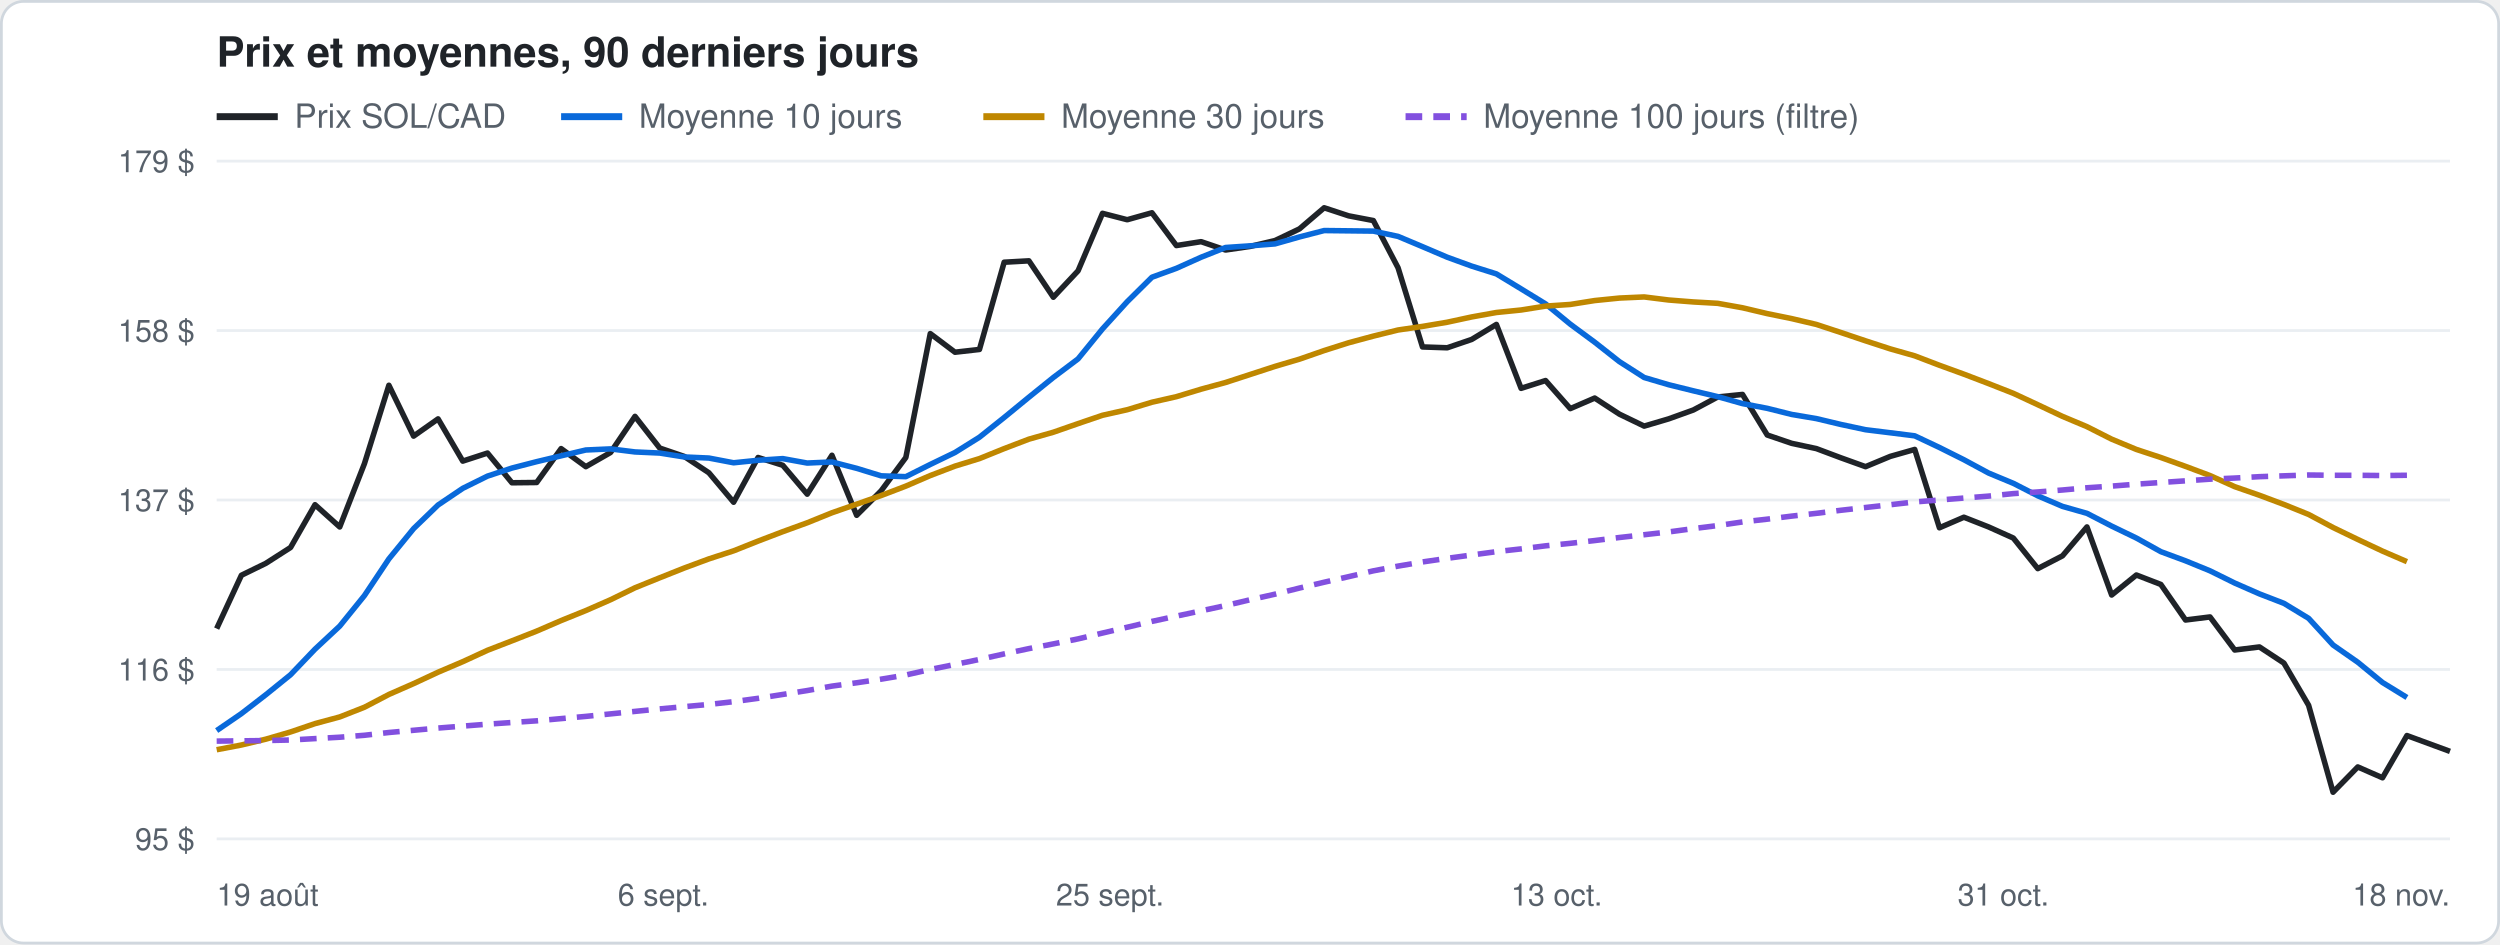
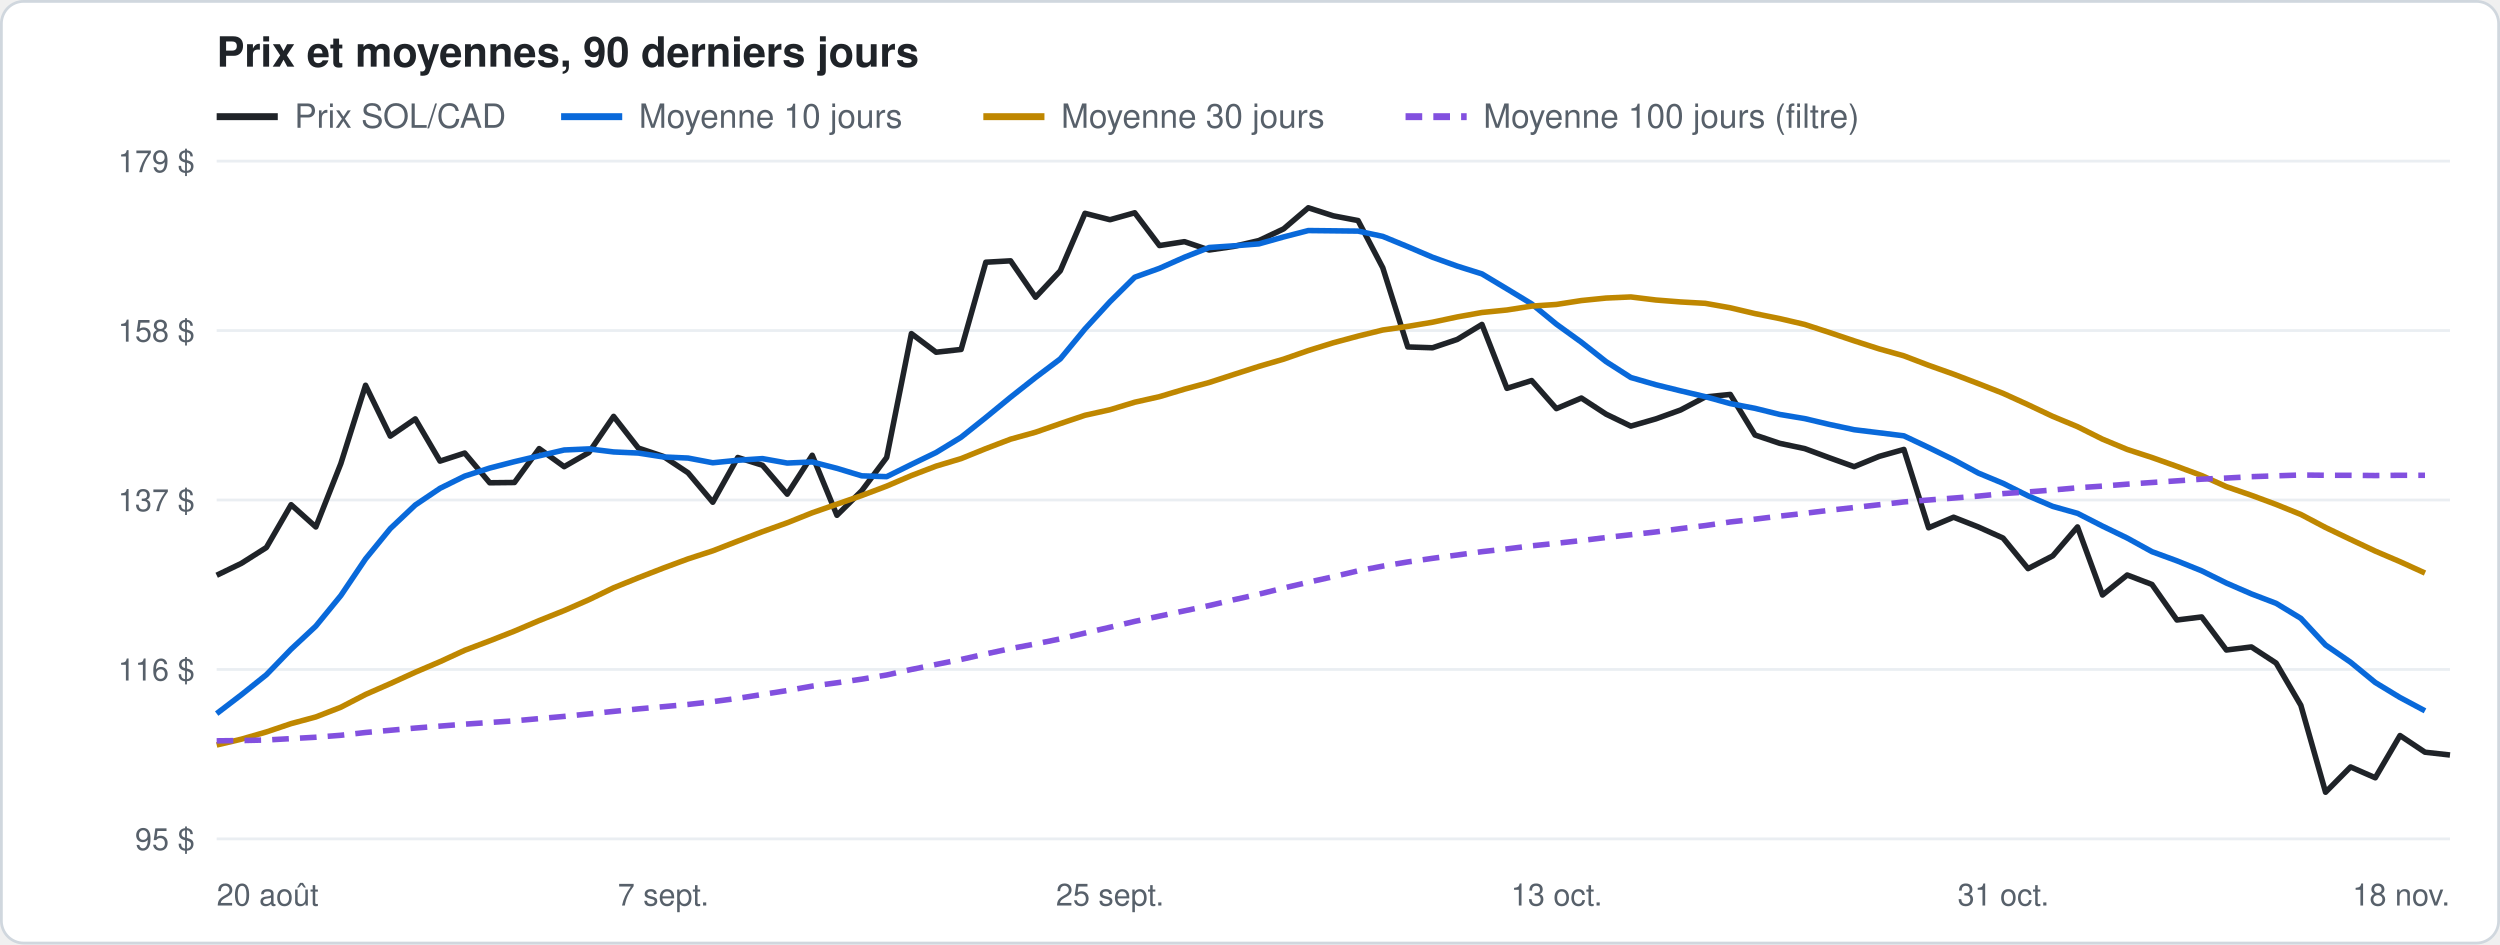
<svg xmlns="http://www.w3.org/2000/svg" width="900" height="340" viewBox="0 0 900 340" font-family="-apple-system, Segoe UI, Helvetica, Arial, sans-serif">
  <rect x="0.5" y="0.5" width="899" height="339" rx="8" fill="#ffffff" stroke="#d0d7de" />
  <text x="78" y="24" font-size="15" font-weight="600" fill="#1f2328">Prix et moyennes, 90 derniers jours</text>
  <line x1="78" y1="42" x2="100" y2="42" stroke="#1f2328" stroke-width="2.5" />
  <text x="106" y="46" font-size="12" fill="#57606a">Prix SOL/CAD</text>
  <line x1="202" y1="42" x2="224" y2="42" stroke="#0969da" stroke-width="2.5" />
  <text x="230" y="46" font-size="12" fill="#57606a">Moyenne 10 jours</text>
  <line x1="354" y1="42" x2="376" y2="42" stroke="#bf8700" stroke-width="2.5" />
  <text x="382" y="46" font-size="12" fill="#57606a">Moyenne 30 jours</text>
  <line x1="506" y1="42" x2="528" y2="42" stroke="#8250df" stroke-width="2.5" stroke-dasharray="6 4" />
  <text x="534" y="46" font-size="12" fill="#57606a">Moyenne 100 jours (filtre)</text>
  <line x1="78" y1="302.0" x2="882" y2="302.0" stroke="#eaeef2" />
  <text x="70" y="306.0" font-size="11" fill="#57606a" text-anchor="end">95 $</text>
  <line x1="78" y1="241.0" x2="882" y2="241.0" stroke="#eaeef2" />
  <text x="70" y="245.0" font-size="11" fill="#57606a" text-anchor="end">116 $</text>
  <line x1="78" y1="180.0" x2="882" y2="180.0" stroke="#eaeef2" />
  <text x="70" y="184.0" font-size="11" fill="#57606a" text-anchor="end">137 $</text>
  <line x1="78" y1="119.0" x2="882" y2="119.0" stroke="#eaeef2" />
  <text x="70" y="123.0" font-size="11" fill="#57606a" text-anchor="end">158 $</text>
  <line x1="78" y1="58.0" x2="882" y2="58.0" stroke="#eaeef2" />
  <text x="70" y="62.0" font-size="11" fill="#57606a" text-anchor="end">179 $</text>
-   <text x="78.0" y="326" font-size="11" fill="#57606a" text-anchor="start">19 août</text>
-   <text x="238.8" y="326" font-size="11" fill="#57606a" text-anchor="middle">6 sept.</text>
+   <text x="78.0" y="326" font-size="11" fill="#57606a" text-anchor="start">20 août</text>
+   <text x="238.8" y="326" font-size="11" fill="#57606a" text-anchor="middle">7 sept.</text>
  <text x="399.6" y="326" font-size="11" fill="#57606a" text-anchor="middle">25 sept.</text>
  <text x="560.4" y="326" font-size="11" fill="#57606a" text-anchor="middle">13 oct.</text>
  <text x="721.2" y="326" font-size="11" fill="#57606a" text-anchor="middle">31 oct.</text>
  <text x="882.0" y="326" font-size="11" fill="#57606a" text-anchor="end">18 nov.</text>
-   <polyline points="78.0,226.3 86.9,207.1 95.7,202.8 104.6,197.1 113.4,181.7 122.3,189.7 131.2,166.9 140.0,138.7 148.9,157.0 157.7,150.8 166.6,166.0 175.5,163.1 184.3,173.8 193.2,173.7 202.0,161.5 210.9,168.0 219.8,162.9 228.6,149.9 237.5,161.3 246.3,164.3 255.2,170.2 264.1,180.8 272.9,164.7 281.8,167.5 290.6,177.9 299.5,163.9 308.4,185.5 317.2,176.7 326.1,164.7 334.9,120.1 343.8,126.8 352.6,125.8 361.5,94.4 370.4,93.9 379.2,107.0 388.1,97.5 396.9,76.8 405.8,79.1 414.7,76.6 423.5,88.4 432.4,87.0 441.2,90.0 450.1,88.7 459.0,86.6 467.8,82.4 476.7,74.8 485.5,77.7 494.4,79.4 503.3,96.4 512.1,124.9 521.0,125.2 529.8,122.2 538.7,116.8 547.6,139.8 556.4,137.0 565.3,147.1 574.1,143.3 583.0,149.1 591.9,153.4 600.7,150.8 609.6,147.6 618.4,142.9 627.3,142.0 636.2,156.6 645.0,159.6 653.9,161.5 662.7,164.8 671.6,168.0 680.5,164.3 689.3,161.8 698.2,190.0 707.0,186.2 715.9,189.7 724.8,193.7 733.6,204.7 742.5,200.1 751.3,189.7 760.2,214.2 769.1,207.0 777.9,210.4 786.8,223.2 795.6,222.1 804.5,234.0 813.4,232.9 822.2,238.7 831.1,253.9 839.9,285.2 848.8,276.1 857.7,280.0 866.5,264.8 882.0,270.5" fill="none" stroke="#1f2328" stroke-width="2" stroke-linejoin="round" />
-   <polyline points="78.0,263.0 86.9,256.9 95.7,250.1 104.6,242.9 113.4,233.7 122.3,225.4 131.2,214.4 140.0,201.2 148.9,190.3 157.7,181.8 166.6,175.8 175.5,171.4 184.3,168.5 193.2,166.2 202.0,164.1 210.9,162.0 219.8,161.6 228.6,162.7 237.5,163.1 246.3,164.5 255.2,164.9 264.1,166.6 272.9,165.7 281.8,165.1 290.6,166.7 299.5,166.3 308.4,168.6 317.2,171.3 326.1,171.6 334.9,167.2 343.8,162.9 352.6,157.4 361.5,150.3 370.4,143.0 379.2,135.9 388.1,129.2 396.9,118.4 405.8,108.6 414.7,99.8 423.5,96.6 432.4,92.6 441.2,89.1 450.1,88.5 459.0,87.8 467.8,85.3 476.7,83.0 485.5,83.1 494.4,83.2 503.3,85.1 512.1,88.8 521.0,92.6 529.8,95.8 538.7,98.6 547.6,104.0 556.4,109.4 565.3,116.7 574.1,123.2 583.0,130.2 591.9,135.9 600.7,138.5 609.6,140.7 618.4,142.8 627.3,145.3 636.2,147.0 645.0,149.2 653.9,150.7 662.7,152.8 671.6,154.7 680.5,155.8 689.3,156.9 698.2,161.1 707.0,165.5 715.9,170.3 724.8,174.0 733.6,178.5 742.5,182.3 751.3,184.8 760.2,189.4 769.1,193.7 777.9,198.6 786.8,201.9 795.6,205.5 804.5,209.9 813.4,213.8 822.2,217.2 831.1,222.6 839.9,232.2 848.8,238.4 857.7,245.7 866.5,251.1" fill="none" stroke="#0969da" stroke-width="2" stroke-linejoin="round" />
-   <polyline points="78.0,269.9 86.9,268.2 95.7,266.1 104.6,263.5 113.4,260.5 122.3,258.1 131.2,254.6 140.0,250.0 148.9,246.1 157.7,242.0 166.6,238.2 175.5,234.1 184.3,230.7 193.2,227.2 202.0,223.4 210.9,219.8 219.8,215.9 228.6,211.6 237.5,208.0 246.3,204.5 255.2,201.2 264.1,198.3 272.9,194.8 281.8,191.4 290.6,188.2 299.5,184.6 308.4,181.5 317.2,178.4 326.1,175.0 334.9,171.2 343.8,167.8 352.6,165.1 361.5,161.5 370.4,158.1 379.2,155.6 388.1,152.5 396.9,149.5 405.8,147.5 414.7,144.8 423.5,142.8 432.4,140.1 441.2,137.7 450.1,134.8 459.0,131.9 467.8,129.3 476.7,126.2 485.5,123.4 494.4,121.0 503.3,118.8 512.1,117.5 521.0,116.0 529.8,114.1 538.7,112.5 547.6,111.6 556.4,110.2 565.3,109.6 574.1,108.2 583.0,107.3 591.9,106.9 600.7,108.0 609.6,108.7 618.4,109.2 627.3,110.8 636.2,112.9 645.0,114.7 653.9,116.8 662.7,119.7 671.6,122.7 680.5,125.6 689.3,128.1 698.2,131.5 707.0,134.7 715.9,138.1 724.8,141.6 733.6,145.7 742.5,149.9 751.3,153.6 760.2,158.1 769.1,161.8 777.9,164.7 786.8,167.9 795.6,171.2 804.5,175.2 813.4,178.3 822.2,181.6 831.1,185.2 839.9,189.9 848.8,194.2 857.7,198.4 866.5,202.2" fill="none" stroke="#bf8700" stroke-width="2" stroke-linejoin="round" />
-   <polyline points="78.0,266.8 86.9,266.7 95.7,266.6 104.6,266.4 113.4,265.9 122.3,265.4 131.2,264.7 140.0,263.7 148.9,262.9 157.7,262.1 166.6,261.4 175.5,260.7 184.3,260.1 193.2,259.5 202.0,258.7 210.9,257.9 219.8,257.0 228.6,256.1 237.5,255.2 246.3,254.4 255.2,253.6 264.1,252.6 272.9,251.4 281.8,250.0 290.6,248.6 299.5,247.0 308.4,245.8 317.2,244.5 326.1,243.0 334.9,241.0 343.8,239.2 352.6,237.4 361.5,235.4 370.4,233.5 379.2,231.8 388.1,230.0 396.9,227.9 405.8,225.8 414.7,223.7 423.5,221.8 432.4,219.9 441.2,218.0 450.1,215.9 459.0,213.9 467.8,211.7 476.7,209.6 485.5,207.6 494.4,205.5 503.3,203.8 512.1,202.3 521.0,201.0 529.8,199.8 538.7,198.6 547.6,197.6 556.4,196.5 565.3,195.6 574.1,194.6 583.0,193.5 591.9,192.5 600.7,191.5 609.6,190.3 618.4,189.2 627.3,187.9 636.2,186.9 645.0,185.8 653.9,184.8 662.7,183.7 671.6,182.7 680.5,181.7 689.3,180.7 698.2,180.0 707.0,179.3 715.9,178.6 724.8,177.7 733.6,177.1 742.5,176.4 751.3,175.6 760.2,175.0 769.1,174.3 777.9,173.7 786.8,173.1 795.6,172.5 804.5,172.1 813.4,171.6 822.2,171.3 831.1,171.0 839.9,171.1 848.8,171.1 857.7,171.2 866.5,171.1" fill="none" stroke="#8250df" stroke-width="2" stroke-linejoin="round" stroke-dasharray="6 4" />
+   <polyline points="78.0,207.1 86.9,202.8 95.9,197.1 104.8,181.7 113.7,189.7 122.7,166.9 131.6,138.7 140.5,157.0 149.5,150.8 158.4,166.0 167.3,163.1 176.3,173.8 185.2,173.7 194.1,161.5 203.1,168.0 212.0,162.9 220.9,149.9 229.8,161.3 238.8,164.3 247.7,170.2 256.6,180.8 265.6,164.7 274.5,167.5 283.4,177.9 292.4,163.9 301.3,185.5 310.2,176.7 319.2,164.7 328.1,120.1 337.0,126.8 346.0,125.8 354.9,94.4 363.8,93.9 372.8,107.0 381.7,97.5 390.6,76.8 399.6,79.1 408.5,76.6 417.4,88.4 426.4,87.0 435.3,90.0 444.2,88.7 453.2,86.6 462.1,82.4 471.0,74.8 480.0,77.7 488.9,79.4 497.8,96.4 506.8,124.9 515.7,125.2 524.6,122.2 533.5,116.8 542.5,139.8 551.4,137.0 560.3,147.1 569.3,143.3 578.2,149.1 587.1,153.4 596.1,150.8 605.0,147.6 613.9,142.9 622.9,142.0 631.8,156.6 640.7,159.6 649.7,161.5 658.6,164.8 667.5,168.0 676.5,164.3 685.4,161.8 694.3,190.0 703.3,186.2 712.2,189.7 721.1,193.7 730.1,204.7 739.0,200.1 747.9,189.7 756.9,214.2 765.8,207.0 774.7,210.4 783.7,223.2 792.6,222.1 801.5,234.0 810.5,232.9 819.4,238.7 828.3,253.9 837.2,285.2 846.2,276.1 855.1,280.0 864.0,264.8 873.0,270.8 882.0,271.8" fill="none" stroke="#1f2328" stroke-width="2" stroke-linejoin="round" />
+   <polyline points="78.0,256.9 86.9,250.1 95.9,242.9 104.8,233.7 113.7,225.4 122.7,214.4 131.6,201.2 140.5,190.3 149.5,181.8 158.4,175.8 167.3,171.4 176.3,168.5 185.2,166.2 194.1,164.1 203.1,162.0 212.0,161.6 220.9,162.7 229.8,163.1 238.8,164.5 247.7,164.9 256.6,166.6 265.6,165.7 274.5,165.1 283.4,166.7 292.4,166.3 301.3,168.6 310.2,171.3 319.2,171.6 328.1,167.2 337.0,162.9 346.0,157.4 354.9,150.3 363.8,143.0 372.8,135.9 381.7,129.2 390.6,118.4 399.6,108.6 408.5,99.8 417.4,96.6 426.4,92.6 435.3,89.1 444.2,88.5 453.2,87.8 462.1,85.3 471.0,83.0 480.0,83.1 488.9,83.2 497.8,85.1 506.8,88.8 515.7,92.6 524.6,95.8 533.5,98.6 542.5,104.0 551.4,109.4 560.3,116.7 569.3,123.2 578.2,130.2 587.1,135.9 596.1,138.5 605.0,140.7 613.9,142.8 622.9,145.3 631.8,147.0 640.7,149.2 649.7,150.7 658.6,152.8 667.5,154.7 676.5,155.8 685.4,156.9 694.3,161.1 703.3,165.5 712.2,170.3 721.1,174.0 730.1,178.5 739.0,182.3 747.9,184.8 756.9,189.4 765.8,193.7 774.7,198.6 783.7,201.9 792.6,205.5 801.5,209.9 810.5,213.8 819.4,217.2 828.3,222.6 837.2,232.2 846.2,238.4 855.1,245.7 864.0,251.1 873.0,255.9" fill="none" stroke="#0969da" stroke-width="2" stroke-linejoin="round" />
+   <polyline points="78.0,268.2 86.9,266.1 95.9,263.5 104.8,260.5 113.7,258.1 122.7,254.6 131.6,250.0 140.5,246.1 149.5,242.0 158.4,238.2 167.3,234.1 176.3,230.7 185.2,227.2 194.1,223.4 203.1,219.8 212.0,215.9 220.9,211.6 229.8,208.0 238.8,204.5 247.7,201.2 256.6,198.3 265.6,194.8 274.5,191.4 283.4,188.2 292.4,184.6 301.3,181.5 310.2,178.4 319.2,175.0 328.1,171.2 337.0,167.8 346.0,165.1 354.9,161.5 363.8,158.1 372.8,155.6 381.7,152.5 390.6,149.5 399.6,147.5 408.5,144.8 417.4,142.8 426.4,140.1 435.3,137.7 444.2,134.8 453.2,131.9 462.1,129.3 471.0,126.2 480.0,123.4 488.9,121.0 497.8,118.8 506.8,117.5 515.7,116.0 524.6,114.1 533.5,112.5 542.5,111.6 551.4,110.2 560.3,109.6 569.3,108.2 578.2,107.3 587.1,106.9 596.1,108.0 605.0,108.7 613.9,109.2 622.9,110.8 631.8,112.9 640.7,114.7 649.7,116.8 658.6,119.7 667.5,122.7 676.5,125.6 685.4,128.1 694.3,131.5 703.3,134.7 712.2,138.1 721.1,141.6 730.1,145.7 739.0,149.9 747.9,153.6 756.9,158.1 765.8,161.8 774.7,164.7 783.7,167.9 792.6,171.2 801.5,175.2 810.5,178.3 819.4,181.6 828.3,185.2 837.2,189.9 846.2,194.2 855.1,198.4 864.0,202.2 873.0,206.3" fill="none" stroke="#bf8700" stroke-width="2" stroke-linejoin="round" />
+   <polyline points="78.0,266.7 86.9,266.6 95.9,266.4 104.8,265.9 113.7,265.4 122.7,264.7 131.6,263.7 140.5,262.9 149.5,262.1 158.4,261.4 167.3,260.7 176.3,260.1 185.2,259.5 194.1,258.7 203.1,257.9 212.0,257.0 220.9,256.1 229.8,255.2 238.8,254.4 247.7,253.6 256.6,252.6 265.6,251.4 274.5,250.0 283.4,248.6 292.4,247.0 301.3,245.8 310.2,244.5 319.2,243.0 328.1,241.0 337.0,239.2 346.0,237.4 354.9,235.4 363.8,233.5 372.8,231.8 381.7,230.0 390.6,227.9 399.6,225.8 408.5,223.7 417.4,221.8 426.4,219.9 435.3,218.0 444.2,215.9 453.2,213.9 462.1,211.7 471.0,209.6 480.0,207.6 488.9,205.5 497.8,203.8 506.8,202.3 515.7,201.0 524.6,199.8 533.5,198.6 542.5,197.6 551.4,196.5 560.3,195.6 569.3,194.6 578.2,193.5 587.1,192.5 596.1,191.5 605.0,190.3 613.9,189.2 622.9,187.9 631.8,186.9 640.7,185.8 649.7,184.8 658.6,183.7 667.5,182.7 676.5,181.7 685.4,180.7 694.3,180.0 703.3,179.3 712.2,178.6 721.1,177.7 730.1,177.1 739.0,176.4 747.9,175.6 756.9,175.0 765.8,174.3 774.7,173.7 783.7,173.1 792.6,172.5 801.5,172.1 810.5,171.6 819.4,171.3 828.3,171.0 837.2,171.1 846.2,171.1 855.1,171.2 864.0,171.1 873.0,171.1" fill="none" stroke="#8250df" stroke-width="2" stroke-linejoin="round" stroke-dasharray="6 4" />
</svg>
